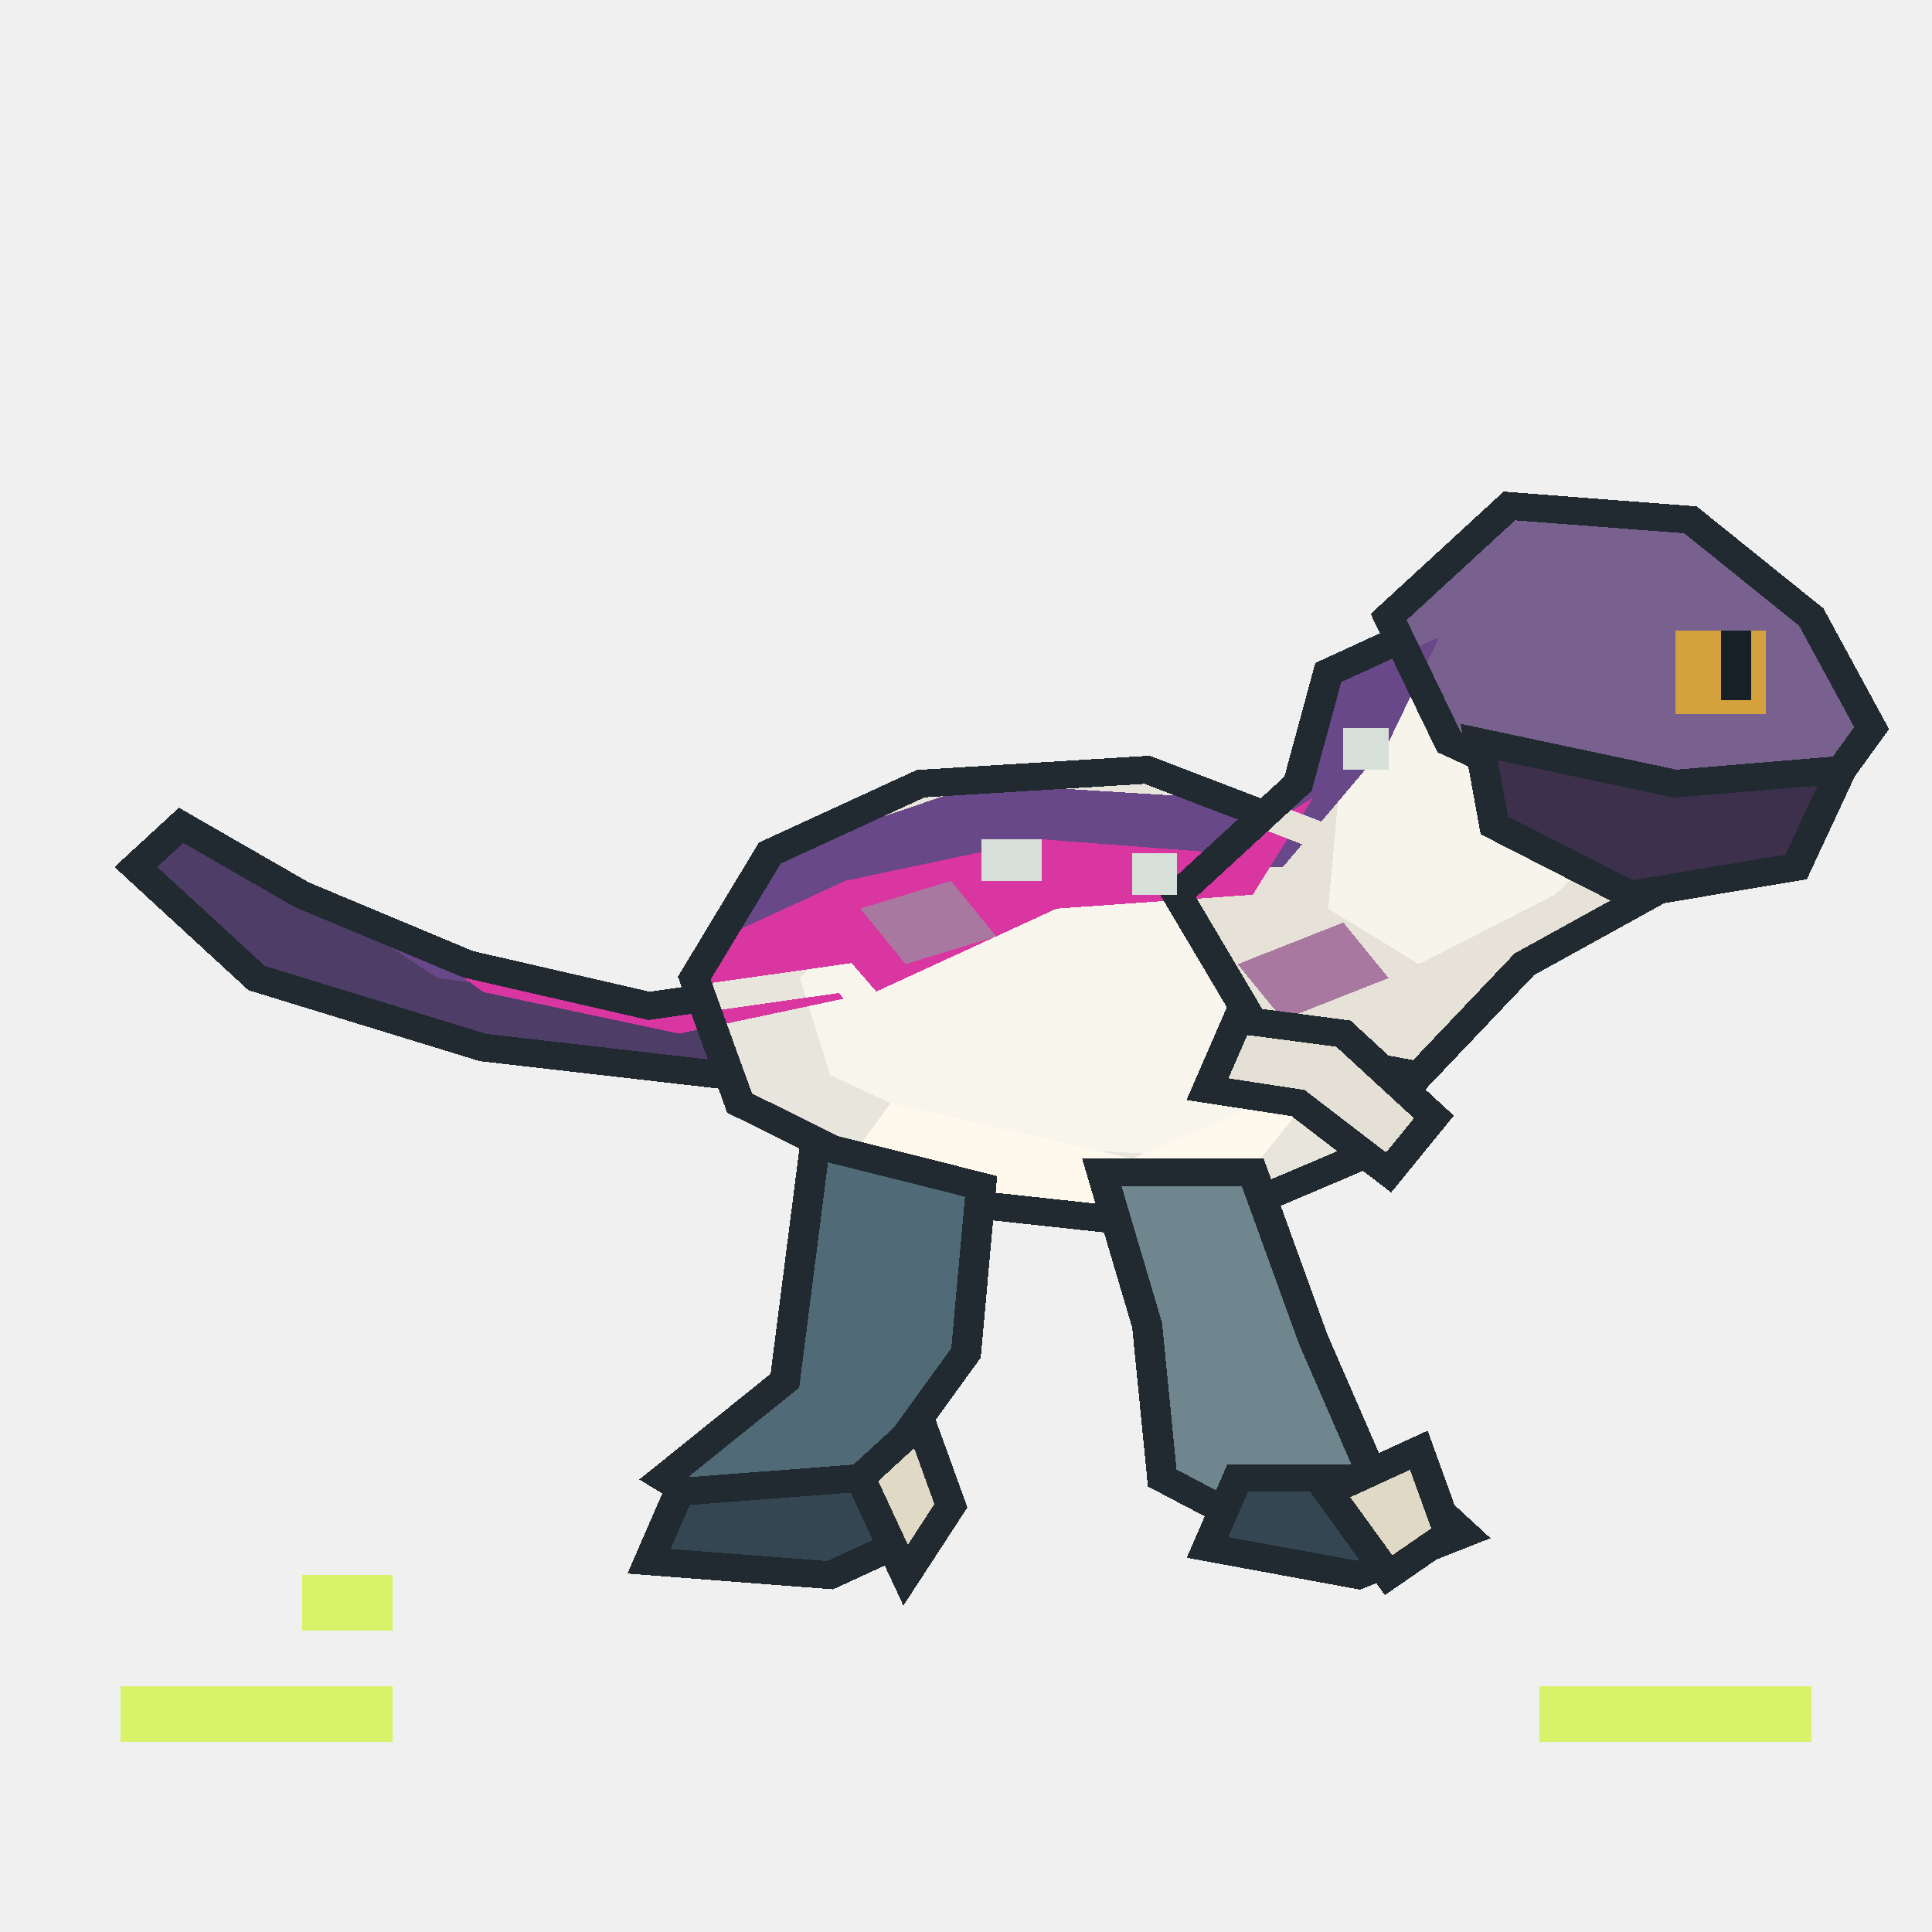
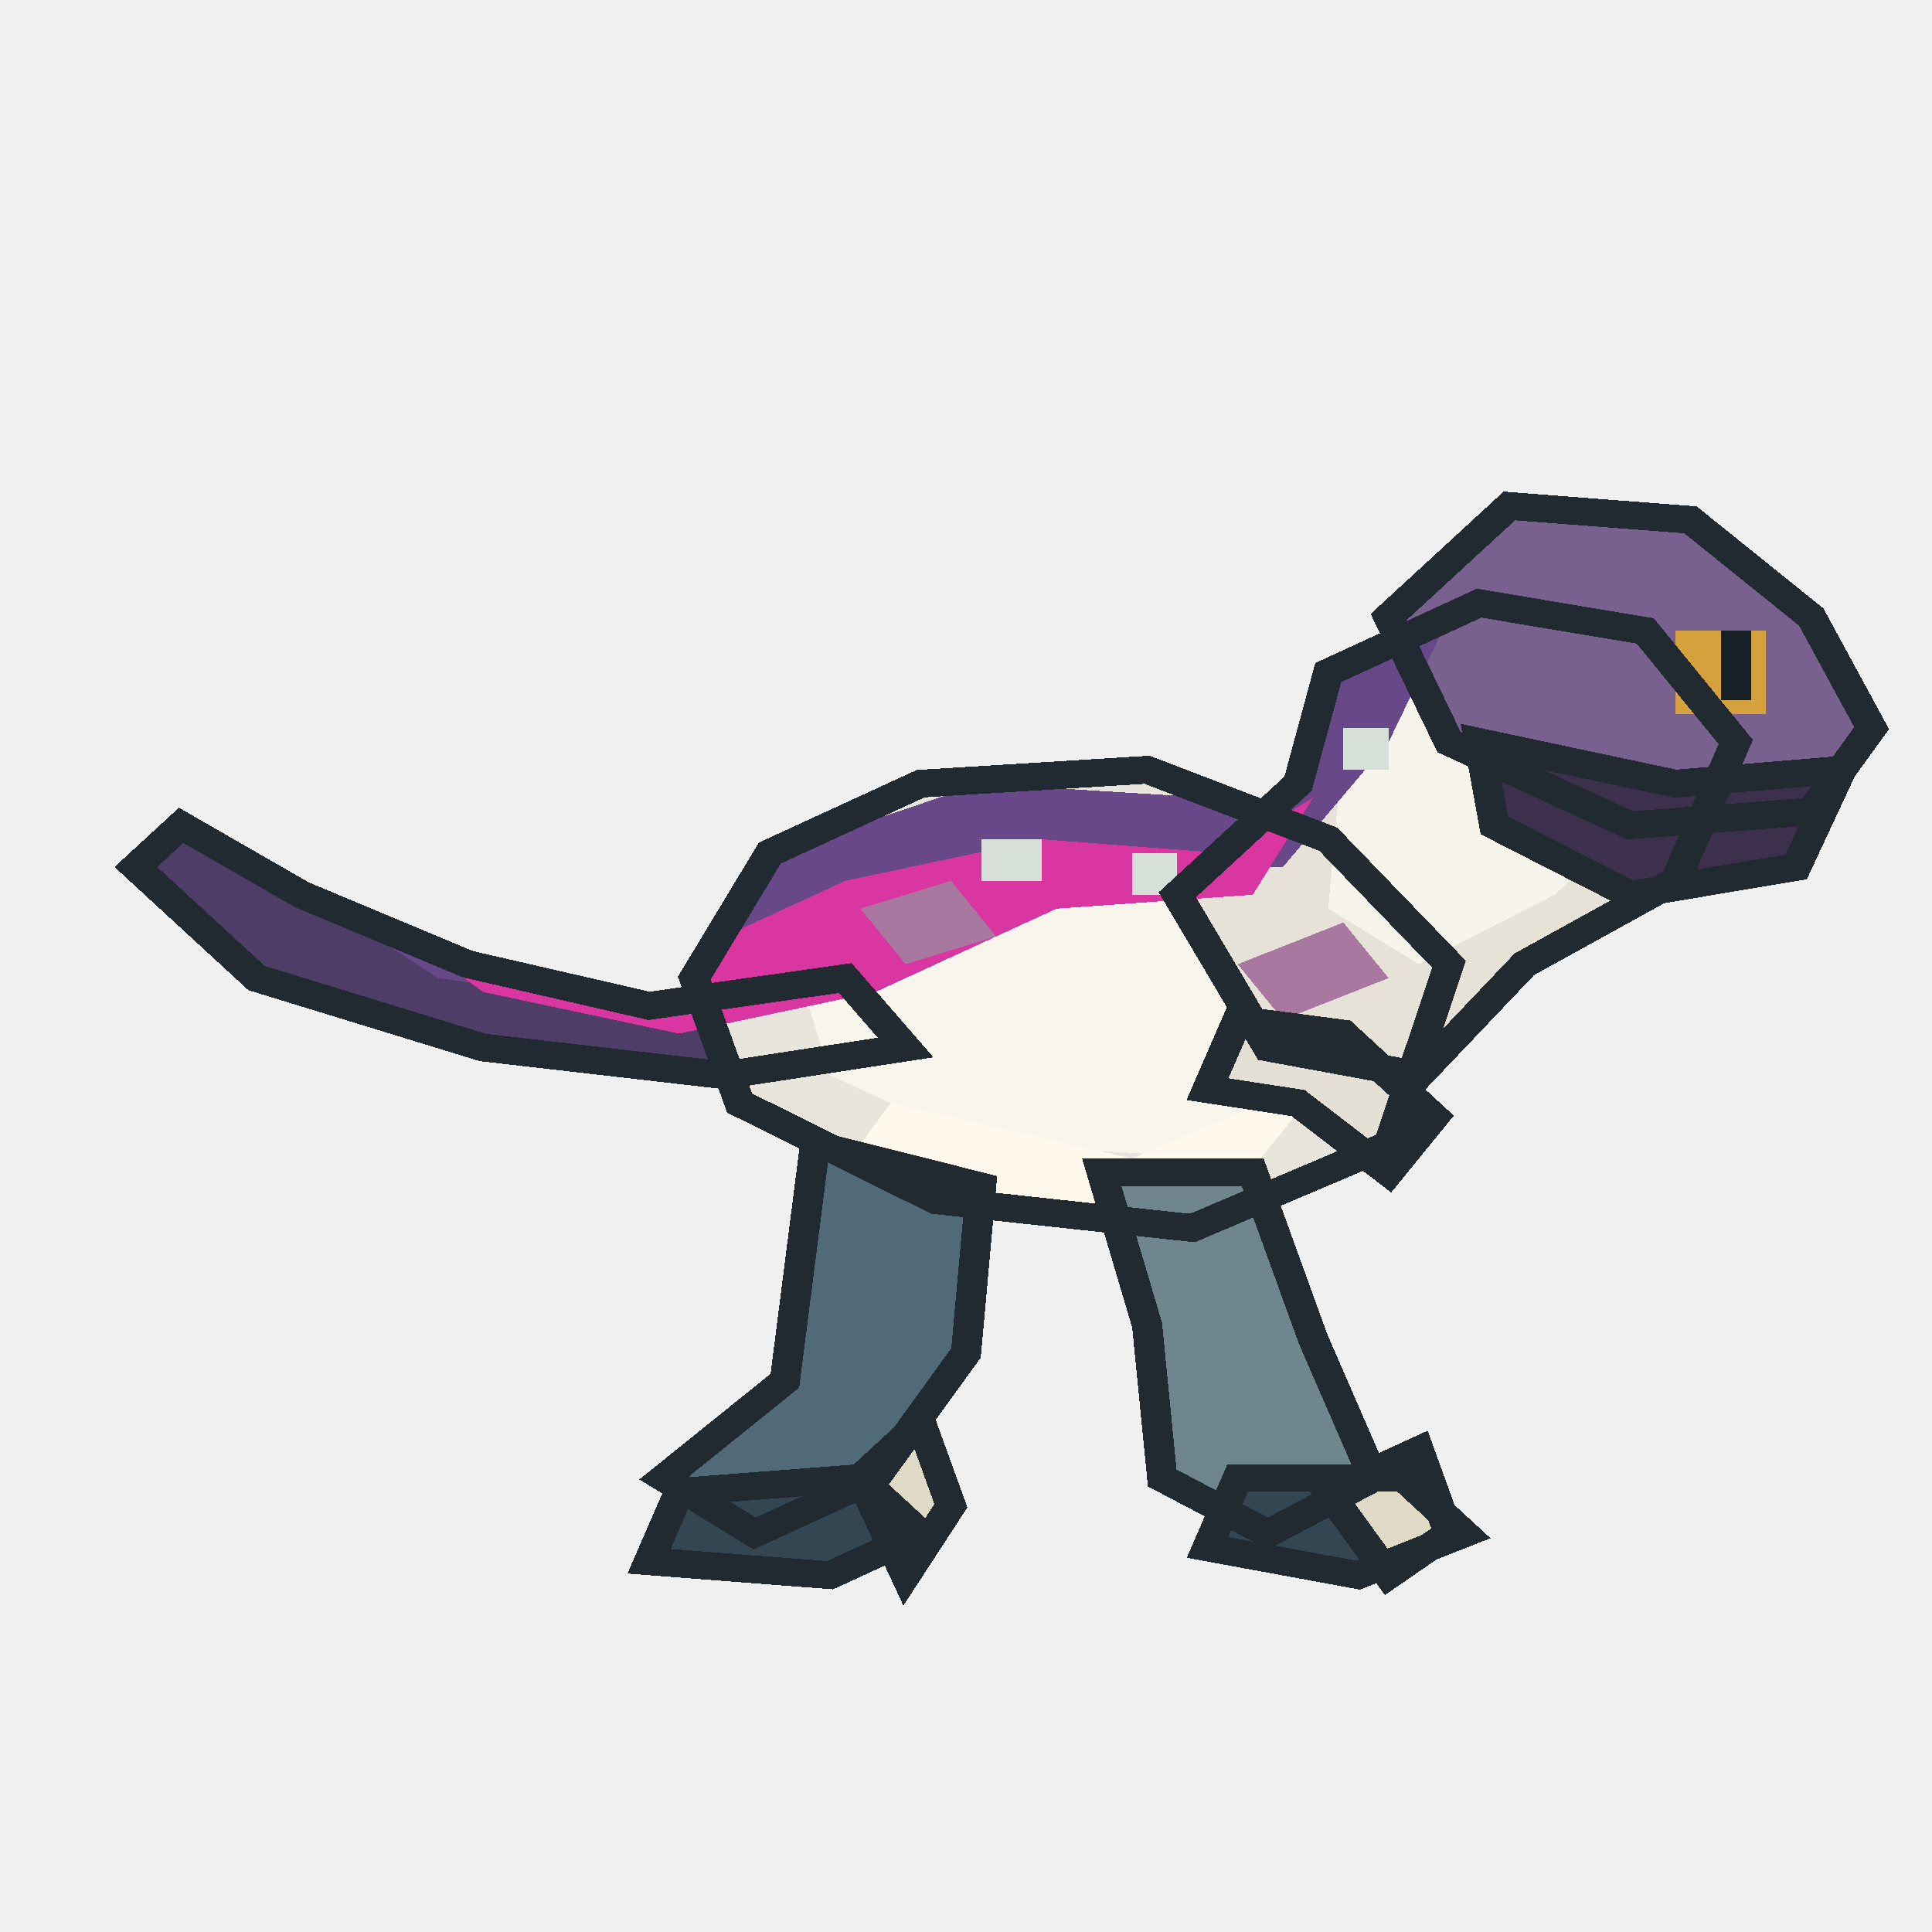
- <svg xmlns="http://www.w3.org/2000/svg" data-feet-orientation="forward" viewBox="0 0 128 128" shape-rendering="crispEdges" role="img" aria-label="Rosa" data-character="Rosa" data-species="Velociraptor" data-age="juvenile" data-lineage="Violeta" data-hide="white" data-back="purple" data-dorsal-stripe="magenta" data-eye="gold-ochre" data-origin="original Frantic Search character" data-pose="land">
-   <g data-pose-transform="land" transform="translate(0 5) scale(1 .92)">
-     <g stroke="#202a30" stroke-width="2" stroke-linejoin="miter">
-       <defs>
-         <mask id="dino-ink-mask-1" maskUnits="userSpaceOnUse" x="0" y="0" width="128" height="128" style="mask-type:luminance">
-           <g fill="#ffffff" stroke="none">
-             <polygon points="46,65 51,56 61,51 76,50 88,55 96,64 92,77 79,83 62,81 49,74" fill="#ffffff" stroke="none" />
-           </g>
-           <polygon points="46,65 51,56 61,51 76,50 88,55 96,64 92,77 79,83 62,81 49,74" fill="none" stroke="#000000" stroke-width="2" stroke-linejoin="miter" />
-         </mask>
-         <mask id="dino-ink-mask-2" maskUnits="userSpaceOnUse" x="0" y="0" width="128" height="128" style="mask-type:luminance">
-           <g fill="#ffffff" stroke="none">
-             <polygon points="56,65 43,67 31,64 20,59 12,54 9,57 17,65 32,70 48,72 60,70" fill="#ffffff" stroke="none" />
-             <polygon points="46,65 51,56 61,51 76,50 88,55 96,64 92,77 79,83 62,81 49,74" fill="#ffffff" stroke="none" />
-             <polygon points="78,59 86,51 88,43 98,38 109,40 115,48 111,58 101,64 94,72 84,70" fill="#ffffff" stroke="none" />
-             <polygon points="92,39 100,31 112,32 120,39 124,47 120,53 108,54 96,48" fill="#ffffff" stroke="none" />
-             <polygon points="98,48 111,51 122,50 119,57 108,59 99,54" fill="#ffffff" stroke="none" />
-             <polygon points="82,68 89,69 95,75 92,79 86,74 80,73" fill="#ffffff" stroke="none" />
-             <polygon points="54,77 65,80 64,92 58,101 50,105 44,101 52,94" fill="#ffffff" stroke="none" />
-             <polygon points="73,79 83,79 87,91 91,101 84,105 77,101 76,90" fill="#ffffff" stroke="none" />
-             <polygon points="45,102 57,101 61,105 55,108 43,107" fill="#ffffff" stroke="none" />
-             <polygon points="82,101 93,101 97,105 90,108 80,106" fill="#ffffff" stroke="none" />
-             <polygon points="57,101 61,97 63,103 60,108" fill="#ffffff" stroke="none" />
-             <polygon points="88,102 94,99 96,105 92,108" fill="#ffffff" stroke="none" />
-           </g>
-           <polygon points="56,65 43,67 31,64 20,59 12,54 9,57 17,65 32,70 48,72 60,70" fill="none" stroke="#000000" stroke-width="2" stroke-linejoin="miter" />
-           <polygon points="46,65 51,56 61,51 76,50 88,55 96,64 92,77 79,83 62,81 49,74" fill="none" stroke="#000000" stroke-width="2" stroke-linejoin="miter" />
-           <polygon points="78,59 86,51 88,43 98,38 109,40 115,48 111,58 101,64 94,72 84,70" fill="none" stroke="#000000" stroke-width="2" stroke-linejoin="miter" />
-           <polygon points="92,39 100,31 112,32 120,39 124,47 120,53 108,54 96,48" fill="none" stroke="#000000" stroke-width="2" stroke-linejoin="miter" />
-           <polygon points="98,48 111,51 122,50 119,57 108,59 99,54" fill="none" stroke="#000000" stroke-width="2" stroke-linejoin="miter" />
-           <polygon points="82,68 89,69 95,75 92,79 86,74 80,73" fill="none" stroke="#000000" stroke-width="2" stroke-linejoin="miter" />
-           <polygon points="54,77 65,80 64,92 58,101 50,105 44,101 52,94" fill="none" stroke="#000000" stroke-width="2" stroke-linejoin="miter" />
-           <polygon points="73,79 83,79 87,91 91,101 84,105 77,101 76,90" fill="none" stroke="#000000" stroke-width="2" stroke-linejoin="miter" />
-           <polygon points="45,102 57,101 61,105 55,108 43,107" fill="none" stroke="#000000" stroke-width="2" stroke-linejoin="miter" />
-           <polygon points="82,101 93,101 97,105 90,108 80,106" fill="none" stroke="#000000" stroke-width="2" stroke-linejoin="miter" />
-           <polygon points="57,101 61,97 63,103 60,108" fill="none" stroke="#000000" stroke-width="2" stroke-linejoin="miter" />
-           <polygon points="88,102 94,99 96,105 92,108" fill="none" stroke="#000000" stroke-width="2" stroke-linejoin="miter" />
-         </mask>
-         <mask id="dino-ink-mask-3" maskUnits="userSpaceOnUse" x="0" y="0" width="128" height="128" style="mask-type:luminance">
-           <g fill="#ffffff" stroke="none">
-             <polygon points="78,59 86,51 88,43 98,38 109,40 115,48 111,58 101,64 94,72 84,70" fill="#ffffff" stroke="none" />
-           </g>
-           <polygon points="78,59 86,51 88,43 98,38 109,40 115,48 111,58 101,64 94,72 84,70" fill="none" stroke="#000000" stroke-width="2" stroke-linejoin="miter" />
-         </mask>
-         <mask id="dino-ink-mask-4" maskUnits="userSpaceOnUse" x="0" y="0" width="128" height="128" style="mask-type:luminance">
-           <g fill="#ffffff" stroke="none">
-             <polygon points="92,39 100,31 112,32 120,39 124,47 120,53 108,54 96,48" fill="#ffffff" stroke="none" />
-           </g>
-           <polygon points="92,39 100,31 112,32 120,39 124,47 120,53 108,54 96,48" fill="none" stroke="#000000" stroke-width="2" stroke-linejoin="miter" />
-         </mask>
-       </defs>
-       <polygon points="56,65 43,67 31,64 20,59 12,54 9,57 17,65 32,70 48,72 60,70" fill="#4e3d67" />
-       <polygon points="46,65 51,56 61,51 76,50 88,55 96,64 92,77 79,83 62,81 49,74" fill="#e8e5dc" />
-       <polygon points="53,65 61,56 78,55 89,61 91,70 82,78 65,77 55,72" fill="#f8f5ed" stroke="none" mask="url(#dino-ink-mask-1)" />
-       <polygon points="59,74 75,78 88,72 82,80 68,82 57,77" fill="#fff9ed" stroke="none" mask="url(#dino-ink-mask-2)" />
-       <polygon points="78,59 86,51 88,43 98,38 109,40 115,48 111,58 101,64 94,72 84,70" fill="#e6e2d8" />
-       <polygon points="89,48 96,42 107,44 111,51 103,59 94,64 88,60" fill="#f7f4eb" stroke="none" mask="url(#dino-ink-mask-3)" />
-       <polygon points="92,39 100,31 112,32 120,39 124,47 120,53 108,54 96,48" fill="#78608f" />
-       <polygon points="98,48 111,51 122,50 119,57 108,59 99,54" fill="#3c304d" />
-       <polygon points="15,55 30,61 44,61 54,55 65,51 80,52 86,47 90,42 96,39 92,48 85,57 77,57 65,57 54,63 43,67 29,65" fill="#684888" stroke="none" mask="url(#dino-ink-mask-2)" />
-       <polygon points="22,58 36,64 48,62 56,58 69,55 81,56 87,52 83,59 70,60 58,66 45,69 32,66" fill="#d936a2" stroke="none" mask="url(#dino-ink-mask-2)" />
-       <polygon points="57,60 63,58 66,62 60,64" fill="#a978a0" stroke="none" mask="url(#dino-ink-mask-1)" />
-       <polygon points="82,64 89,61 92,65 85,68" fill="#a978a0" stroke="none" mask="url(#dino-ink-mask-3)" />
-       <polygon points="82,68 89,69 95,75 92,79 86,74 80,73" fill="#e4e0d6" />
-       <rect x="111" y="40" width="6" height="6" fill="#d5a13c" stroke="none" mask="url(#dino-ink-mask-4)" />
-       <rect x="114" y="40" width="2" height="5" fill="#172027" stroke="none" mask="url(#dino-ink-mask-4)" />
-       <polygon points="54,77 65,80 64,92 58,101 50,105 44,101 52,94" fill="#506b77" />
-       <polygon points="73,79 83,79 87,91 91,101 84,105 77,101 76,90" fill="#70868f" />
-       <polygon points="45,102 57,101 61,105 55,108 43,107" data-foot-facing="forward" fill="#344651" />
-       <polygon points="82,101 93,101 97,105 90,108 80,106" data-foot-facing="forward" fill="#344651" />
-       <polygon points="57,101 61,97 63,103 60,108" data-foot-facing="forward" fill="#e0d9c5" />
-       <polygon points="88,102 94,99 96,105 92,108" data-foot-facing="forward" fill="#e0d9c5" />
+ <svg xmlns="http://www.w3.org/2000/svg" data-feet-orientation="forward" viewBox="0 0 128 128" shape-rendering="crispEdges" role="img" aria-label="Rosa" data-character="Rosa" data-species="Velociraptor" data-age="juvenile" data-lineage="Violeta" data-hide="white" data-back="purple" data-dorsal-stripe="magenta" data-eye="gold-ochre" data-origin="original Frantic Search character" data-pose="land" data-ink-boundary="masked">
+   <defs>
+     <mask id="sprite-silhouette" maskUnits="userSpaceOnUse" maskContentUnits="userSpaceOnUse" x="0" y="0" width="128" height="128" style="mask-type:luminance">
+       <g fill="#ffffff" stroke="#ffffff" stroke-width="2">
+         <g transform="translate(0 5) scale(1 .92)">
+           <polygon points="56,65 43,67 31,64 20,59 12,54 9,57 17,65 32,70 48,72 60,70" fill="#ffffff" stroke="#ffffff" stroke-width="2" />
+         </g>
+         <g transform="translate(0 5) scale(1 .92)">
+           <polygon points="46,65 51,56 61,51 76,50 88,55 96,64 92,77 79,83 62,81 49,74" fill="#ffffff" stroke="#ffffff" stroke-width="2" />
+         </g>
+         <g transform="translate(0 5) scale(1 .92)">
+           <polygon points="78,59 86,51 88,43 98,38 109,40 115,48 111,58 101,64 94,72 84,70" fill="#ffffff" stroke="#ffffff" stroke-width="2" />
+         </g>
+         <g transform="translate(0 5) scale(1 .92)">
+           <polygon points="92,39 100,31 112,32 120,39 124,47 120,53 108,54 96,48" fill="#ffffff" stroke="#ffffff" stroke-width="2" />
+         </g>
+         <g transform="translate(0 5) scale(1 .92)">
+           <polygon points="98,48 111,51 122,50 119,57 108,59 99,54" fill="#ffffff" stroke="#ffffff" stroke-width="2" />
+         </g>
+         <g transform="translate(0 5) scale(1 .92)">
+           <polygon points="82,68 89,69 95,75 92,79 86,74 80,73" fill="#ffffff" stroke="#ffffff" stroke-width="2" />
+         </g>
+         <g transform="translate(0 5) scale(1 .92)">
+           <polygon points="54,77 65,80 64,92 58,101 50,105 44,101 52,94" fill="#ffffff" stroke="#ffffff" stroke-width="2" />
+         </g>
+         <g transform="translate(0 5) scale(1 .92)">
+           <polygon points="73,79 83,79 87,91 91,101 84,105 77,101 76,90" fill="#ffffff" stroke="#ffffff" stroke-width="2" />
+         </g>
+         <g transform="translate(0 5) scale(1 .92)">
+           <polygon points="45,102 57,101 61,105 55,108 43,107" data-foot-facing="forward" fill="#ffffff" stroke="#ffffff" stroke-width="2" />
+         </g>
+         <g transform="translate(0 5) scale(1 .92)">
+           <polygon points="82,101 93,101 97,105 90,108 80,106" data-foot-facing="forward" fill="#ffffff" stroke="#ffffff" stroke-width="2" />
+         </g>
+         <g transform="translate(0 5) scale(1 .92)">
+           <polygon points="57,101 61,97 63,103 60,108" data-foot-facing="forward" fill="#ffffff" stroke="#ffffff" stroke-width="2" />
+         </g>
+         <g transform="translate(0 5) scale(1 .92)">
+           <polygon points="88,102 94,99 96,105 92,108" data-foot-facing="forward" fill="#ffffff" stroke="#ffffff" stroke-width="2" />
+         </g>
+       </g>
+     </mask>
+   </defs>
+   <g data-ink-boundary="art" mask="url(#sprite-silhouette)">
+     <g data-pose-transform="land" transform="translate(0 5) scale(1 .92)">
+       <g stroke="#202a30" stroke-width="2" stroke-linejoin="miter">
+         <defs>
+           <mask id="dino-ink-mask-1" maskUnits="userSpaceOnUse" x="0" y="0" width="128" height="128" style="mask-type:luminance">
+             <g fill="#ffffff" stroke="none">
+               <polygon points="46,65 51,56 61,51 76,50 88,55 96,64 92,77 79,83 62,81 49,74" fill="#ffffff" stroke="none" />
+             </g>
+             <polygon points="46,65 51,56 61,51 76,50 88,55 96,64 92,77 79,83 62,81 49,74" fill="none" stroke="#000000" stroke-width="2" stroke-linejoin="miter" />
+           </mask>
+           <mask id="dino-ink-mask-2" maskUnits="userSpaceOnUse" x="0" y="0" width="128" height="128" style="mask-type:luminance">
+             <g fill="#ffffff" stroke="none">
+               <polygon points="56,65 43,67 31,64 20,59 12,54 9,57 17,65 32,70 48,72 60,70" fill="#ffffff" stroke="none" />
+               <polygon points="46,65 51,56 61,51 76,50 88,55 96,64 92,77 79,83 62,81 49,74" fill="#ffffff" stroke="none" />
+               <polygon points="78,59 86,51 88,43 98,38 109,40 115,48 111,58 101,64 94,72 84,70" fill="#ffffff" stroke="none" />
+               <polygon points="92,39 100,31 112,32 120,39 124,47 120,53 108,54 96,48" fill="#ffffff" stroke="none" />
+               <polygon points="98,48 111,51 122,50 119,57 108,59 99,54" fill="#ffffff" stroke="none" />
+               <polygon points="82,68 89,69 95,75 92,79 86,74 80,73" fill="#ffffff" stroke="none" />
+               <polygon points="54,77 65,80 64,92 58,101 50,105 44,101 52,94" fill="#ffffff" stroke="none" />
+               <polygon points="73,79 83,79 87,91 91,101 84,105 77,101 76,90" fill="#ffffff" stroke="none" />
+               <polygon points="45,102 57,101 61,105 55,108 43,107" fill="#ffffff" stroke="none" />
+               <polygon points="82,101 93,101 97,105 90,108 80,106" fill="#ffffff" stroke="none" />
+               <polygon points="57,101 61,97 63,103 60,108" fill="#ffffff" stroke="none" />
+               <polygon points="88,102 94,99 96,105 92,108" fill="#ffffff" stroke="none" />
+             </g>
+             <polygon points="56,65 43,67 31,64 20,59 12,54 9,57 17,65 32,70 48,72 60,70" fill="none" stroke="#000000" stroke-width="2" stroke-linejoin="miter" />
+             <polygon points="46,65 51,56 61,51 76,50 88,55 96,64 92,77 79,83 62,81 49,74" fill="none" stroke="#000000" stroke-width="2" stroke-linejoin="miter" />
+             <polygon points="78,59 86,51 88,43 98,38 109,40 115,48 111,58 101,64 94,72 84,70" fill="none" stroke="#000000" stroke-width="2" stroke-linejoin="miter" />
+             <polygon points="92,39 100,31 112,32 120,39 124,47 120,53 108,54 96,48" fill="none" stroke="#000000" stroke-width="2" stroke-linejoin="miter" />
+             <polygon points="98,48 111,51 122,50 119,57 108,59 99,54" fill="none" stroke="#000000" stroke-width="2" stroke-linejoin="miter" />
+             <polygon points="82,68 89,69 95,75 92,79 86,74 80,73" fill="none" stroke="#000000" stroke-width="2" stroke-linejoin="miter" />
+             <polygon points="54,77 65,80 64,92 58,101 50,105 44,101 52,94" fill="none" stroke="#000000" stroke-width="2" stroke-linejoin="miter" />
+             <polygon points="73,79 83,79 87,91 91,101 84,105 77,101 76,90" fill="none" stroke="#000000" stroke-width="2" stroke-linejoin="miter" />
+             <polygon points="45,102 57,101 61,105 55,108 43,107" fill="none" stroke="#000000" stroke-width="2" stroke-linejoin="miter" />
+             <polygon points="82,101 93,101 97,105 90,108 80,106" fill="none" stroke="#000000" stroke-width="2" stroke-linejoin="miter" />
+             <polygon points="57,101 61,97 63,103 60,108" fill="none" stroke="#000000" stroke-width="2" stroke-linejoin="miter" />
+             <polygon points="88,102 94,99 96,105 92,108" fill="none" stroke="#000000" stroke-width="2" stroke-linejoin="miter" />
+           </mask>
+           <mask id="dino-ink-mask-3" maskUnits="userSpaceOnUse" x="0" y="0" width="128" height="128" style="mask-type:luminance">
+             <g fill="#ffffff" stroke="none">
+               <polygon points="78,59 86,51 88,43 98,38 109,40 115,48 111,58 101,64 94,72 84,70" fill="#ffffff" stroke="none" />
+             </g>
+             <polygon points="78,59 86,51 88,43 98,38 109,40 115,48 111,58 101,64 94,72 84,70" fill="none" stroke="#000000" stroke-width="2" stroke-linejoin="miter" />
+           </mask>
+           <mask id="dino-ink-mask-4" maskUnits="userSpaceOnUse" x="0" y="0" width="128" height="128" style="mask-type:luminance">
+             <g fill="#ffffff" stroke="none">
+               <polygon points="92,39 100,31 112,32 120,39 124,47 120,53 108,54 96,48" fill="#ffffff" stroke="none" />
+             </g>
+             <polygon points="92,39 100,31 112,32 120,39 124,47 120,53 108,54 96,48" fill="none" stroke="#000000" stroke-width="2" stroke-linejoin="miter" />
+           </mask>
+         </defs>
+         <polygon points="56,65 43,67 31,64 20,59 12,54 9,57 17,65 32,70 48,72 60,70" fill="#4e3d67" />
+         <polygon points="46,65 51,56 61,51 76,50 88,55 96,64 92,77 79,83 62,81 49,74" fill="#e8e5dc" />
+         <polygon points="53,65 61,56 78,55 89,61 91,70 82,78 65,77 55,72" fill="#f8f5ed" stroke="none" mask="url(#dino-ink-mask-1)" />
+         <polygon points="59,74 75,78 88,72 82,80 68,82 57,77" fill="#fff9ed" stroke="none" mask="url(#dino-ink-mask-2)" />
+         <polygon points="78,59 86,51 88,43 98,38 109,40 115,48 111,58 101,64 94,72 84,70" fill="#e6e2d8" />
+         <polygon points="89,48 96,42 107,44 111,51 103,59 94,64 88,60" fill="#f7f4eb" stroke="none" mask="url(#dino-ink-mask-3)" />
+         <polygon points="92,39 100,31 112,32 120,39 124,47 120,53 108,54 96,48" fill="#78608f" />
+         <polygon points="98,48 111,51 122,50 119,57 108,59 99,54" fill="#3c304d" />
+         <polygon points="15,55 30,61 44,61 54,55 65,51 80,52 86,47 90,42 96,39 92,48 85,57 77,57 65,57 54,63 43,67 29,65" fill="#684888" stroke="none" mask="url(#dino-ink-mask-2)" />
+         <polygon points="22,58 36,64 48,62 56,58 69,55 81,56 87,52 83,59 70,60 58,66 45,69 32,66" fill="#d936a2" stroke="none" mask="url(#dino-ink-mask-2)" />
+         <polygon points="57,60 63,58 66,62 60,64" fill="#a978a0" stroke="none" mask="url(#dino-ink-mask-1)" />
+         <polygon points="82,64 89,61 92,65 85,68" fill="#a978a0" stroke="none" mask="url(#dino-ink-mask-3)" />
+         <polygon points="82,68 89,69 95,75 92,79 86,74 80,73" fill="#e4e0d6" />
+         <rect x="111" y="40" width="6" height="6" fill="#d5a13c" stroke="none" mask="url(#dino-ink-mask-4)" />
+         <rect x="114" y="40" width="2" height="5" fill="#172027" stroke="none" mask="url(#dino-ink-mask-4)" />
+         <polygon points="54,77 65,80 64,92 58,101 50,105 44,101 52,94" fill="#506b77" />
+         <polygon points="73,79 83,79 87,91 91,101 84,105 77,101 76,90" fill="#70868f" />
+         <polygon points="45,102 57,101 61,105 55,108 43,107" data-foot-facing="forward" fill="#344651" />
+         <polygon points="82,101 93,101 97,105 90,108 80,106" data-foot-facing="forward" fill="#344651" />
+         <polygon points="57,101 61,97 63,103 60,108" data-foot-facing="forward" fill="#e0d9c5" />
+         <polygon points="88,102 94,99 96,105 92,108" data-foot-facing="forward" fill="#e0d9c5" />
+       </g>
+       <g fill="#d7e0d8">
+         <defs>
+           <mask id="dino-ink-mask-5" maskUnits="userSpaceOnUse" x="0" y="0" width="128" height="128" style="mask-type:luminance">
+             <g fill="#ffffff" stroke="none">
+               <polygon points="46,65 51,56 61,51 76,50 88,55 96,64 92,77 79,83 62,81 49,74" fill="#ffffff" stroke="none" />
+             </g>
+             <polygon points="46,65 51,56 61,51 76,50 88,55 96,64 92,77 79,83 62,81 49,74" fill="none" stroke="#000000" stroke-width="2" stroke-linejoin="miter" />
+           </mask>
+           <mask id="dino-ink-mask-6" maskUnits="userSpaceOnUse" x="0" y="0" width="128" height="128" style="mask-type:luminance">
+             <g fill="#ffffff" stroke="none">
+               <polygon points="78,59 86,51 88,43 98,38 109,40 115,48 111,58 101,64 94,72 84,70" fill="#ffffff" stroke="none" />
+             </g>
+             <polygon points="78,59 86,51 88,43 98,38 109,40 115,48 111,58 101,64 94,72 84,70" fill="none" stroke="#000000" stroke-width="2" stroke-linejoin="miter" />
+           </mask>
+         </defs>
+         <rect x="65" y="55" width="4" height="3" mask="url(#dino-ink-mask-5)" />
+         <rect x="75" y="56" width="3" height="3" mask="url(#dino-ink-mask-5)" />
+         <rect x="89" y="47" width="3" height="3" mask="url(#dino-ink-mask-6)" />
+       </g>
+       <g data-motion-accent="landing" shape-rendering="crispEdges">
+         <path d="M8 116h18v4H8zM102 116h18v4h-18zM20 108h6v4h-6z" fill="#d8f36a" />
+       </g>
    </g>
-     <g fill="#d7e0d8">
-       <defs>
-         <mask id="dino-ink-mask-5" maskUnits="userSpaceOnUse" x="0" y="0" width="128" height="128" style="mask-type:luminance">
-           <g fill="#ffffff" stroke="none">
-             <polygon points="46,65 51,56 61,51 76,50 88,55 96,64 92,77 79,83 62,81 49,74" fill="#ffffff" stroke="none" />
-           </g>
-           <polygon points="46,65 51,56 61,51 76,50 88,55 96,64 92,77 79,83 62,81 49,74" fill="none" stroke="#000000" stroke-width="2" stroke-linejoin="miter" />
-         </mask>
-         <mask id="dino-ink-mask-6" maskUnits="userSpaceOnUse" x="0" y="0" width="128" height="128" style="mask-type:luminance">
-           <g fill="#ffffff" stroke="none">
-             <polygon points="78,59 86,51 88,43 98,38 109,40 115,48 111,58 101,64 94,72 84,70" fill="#ffffff" stroke="none" />
-           </g>
-           <polygon points="78,59 86,51 88,43 98,38 109,40 115,48 111,58 101,64 94,72 84,70" fill="none" stroke="#000000" stroke-width="2" stroke-linejoin="miter" />
-         </mask>
-       </defs>
-       <rect x="65" y="55" width="4" height="3" mask="url(#dino-ink-mask-5)" />
-       <rect x="75" y="56" width="3" height="3" mask="url(#dino-ink-mask-5)" />
-       <rect x="89" y="47" width="3" height="3" mask="url(#dino-ink-mask-6)" />
+   </g>
+   <g data-ink-layer="final">
+     <g transform="translate(0 5) scale(1 .92)">
+       <polygon points="56,65 43,67 31,64 20,59 12,54 9,57 17,65 32,70 48,72 60,70" fill="none" stroke="#202a30" stroke-width="2" stroke-linejoin="miter" />
    </g>
-     <g data-motion-accent="landing" shape-rendering="crispEdges">
-       <path d="M8 116h18v4H8zM102 116h18v4h-18zM20 108h6v4h-6z" fill="#d8f36a" />
+     <g transform="translate(0 5) scale(1 .92)">
+       <polygon points="46,65 51,56 61,51 76,50 88,55 96,64 92,77 79,83 62,81 49,74" fill="none" stroke="#202a30" stroke-width="2" stroke-linejoin="miter" />
+     </g>
+     <g transform="translate(0 5) scale(1 .92)">
+       <polygon points="78,59 86,51 88,43 98,38 109,40 115,48 111,58 101,64 94,72 84,70" fill="none" stroke="#202a30" stroke-width="2" stroke-linejoin="miter" />
+     </g>
+     <g transform="translate(0 5) scale(1 .92)">
+       <polygon points="92,39 100,31 112,32 120,39 124,47 120,53 108,54 96,48" fill="none" stroke="#202a30" stroke-width="2" stroke-linejoin="miter" />
+     </g>
+     <g transform="translate(0 5) scale(1 .92)">
+       <polygon points="98,48 111,51 122,50 119,57 108,59 99,54" fill="none" stroke="#202a30" stroke-width="2" stroke-linejoin="miter" />
+     </g>
+     <g transform="translate(0 5) scale(1 .92)">
+       <polygon points="82,68 89,69 95,75 92,79 86,74 80,73" fill="none" stroke="#202a30" stroke-width="2" stroke-linejoin="miter" />
+     </g>
+     <g transform="translate(0 5) scale(1 .92)">
+       <polygon points="54,77 65,80 64,92 58,101 50,105 44,101 52,94" fill="none" stroke="#202a30" stroke-width="2" stroke-linejoin="miter" />
+     </g>
+     <g transform="translate(0 5) scale(1 .92)">
+       <polygon points="73,79 83,79 87,91 91,101 84,105 77,101 76,90" fill="none" stroke="#202a30" stroke-width="2" stroke-linejoin="miter" />
+     </g>
+     <g transform="translate(0 5) scale(1 .92)">
+       <polygon points="45,102 57,101 61,105 55,108 43,107" data-foot-facing="forward" fill="none" stroke="#202a30" stroke-width="2" stroke-linejoin="miter" />
+     </g>
+     <g transform="translate(0 5) scale(1 .92)">
+       <polygon points="82,101 93,101 97,105 90,108 80,106" data-foot-facing="forward" fill="none" stroke="#202a30" stroke-width="2" stroke-linejoin="miter" />
+     </g>
+     <g transform="translate(0 5) scale(1 .92)">
+       <polygon points="57,101 61,97 63,103 60,108" data-foot-facing="forward" fill="none" stroke="#202a30" stroke-width="2" stroke-linejoin="miter" />
+     </g>
+     <g transform="translate(0 5) scale(1 .92)">
+       <polygon points="88,102 94,99 96,105 92,108" data-foot-facing="forward" fill="none" stroke="#202a30" stroke-width="2" stroke-linejoin="miter" />
    </g>
  </g>
</svg>
